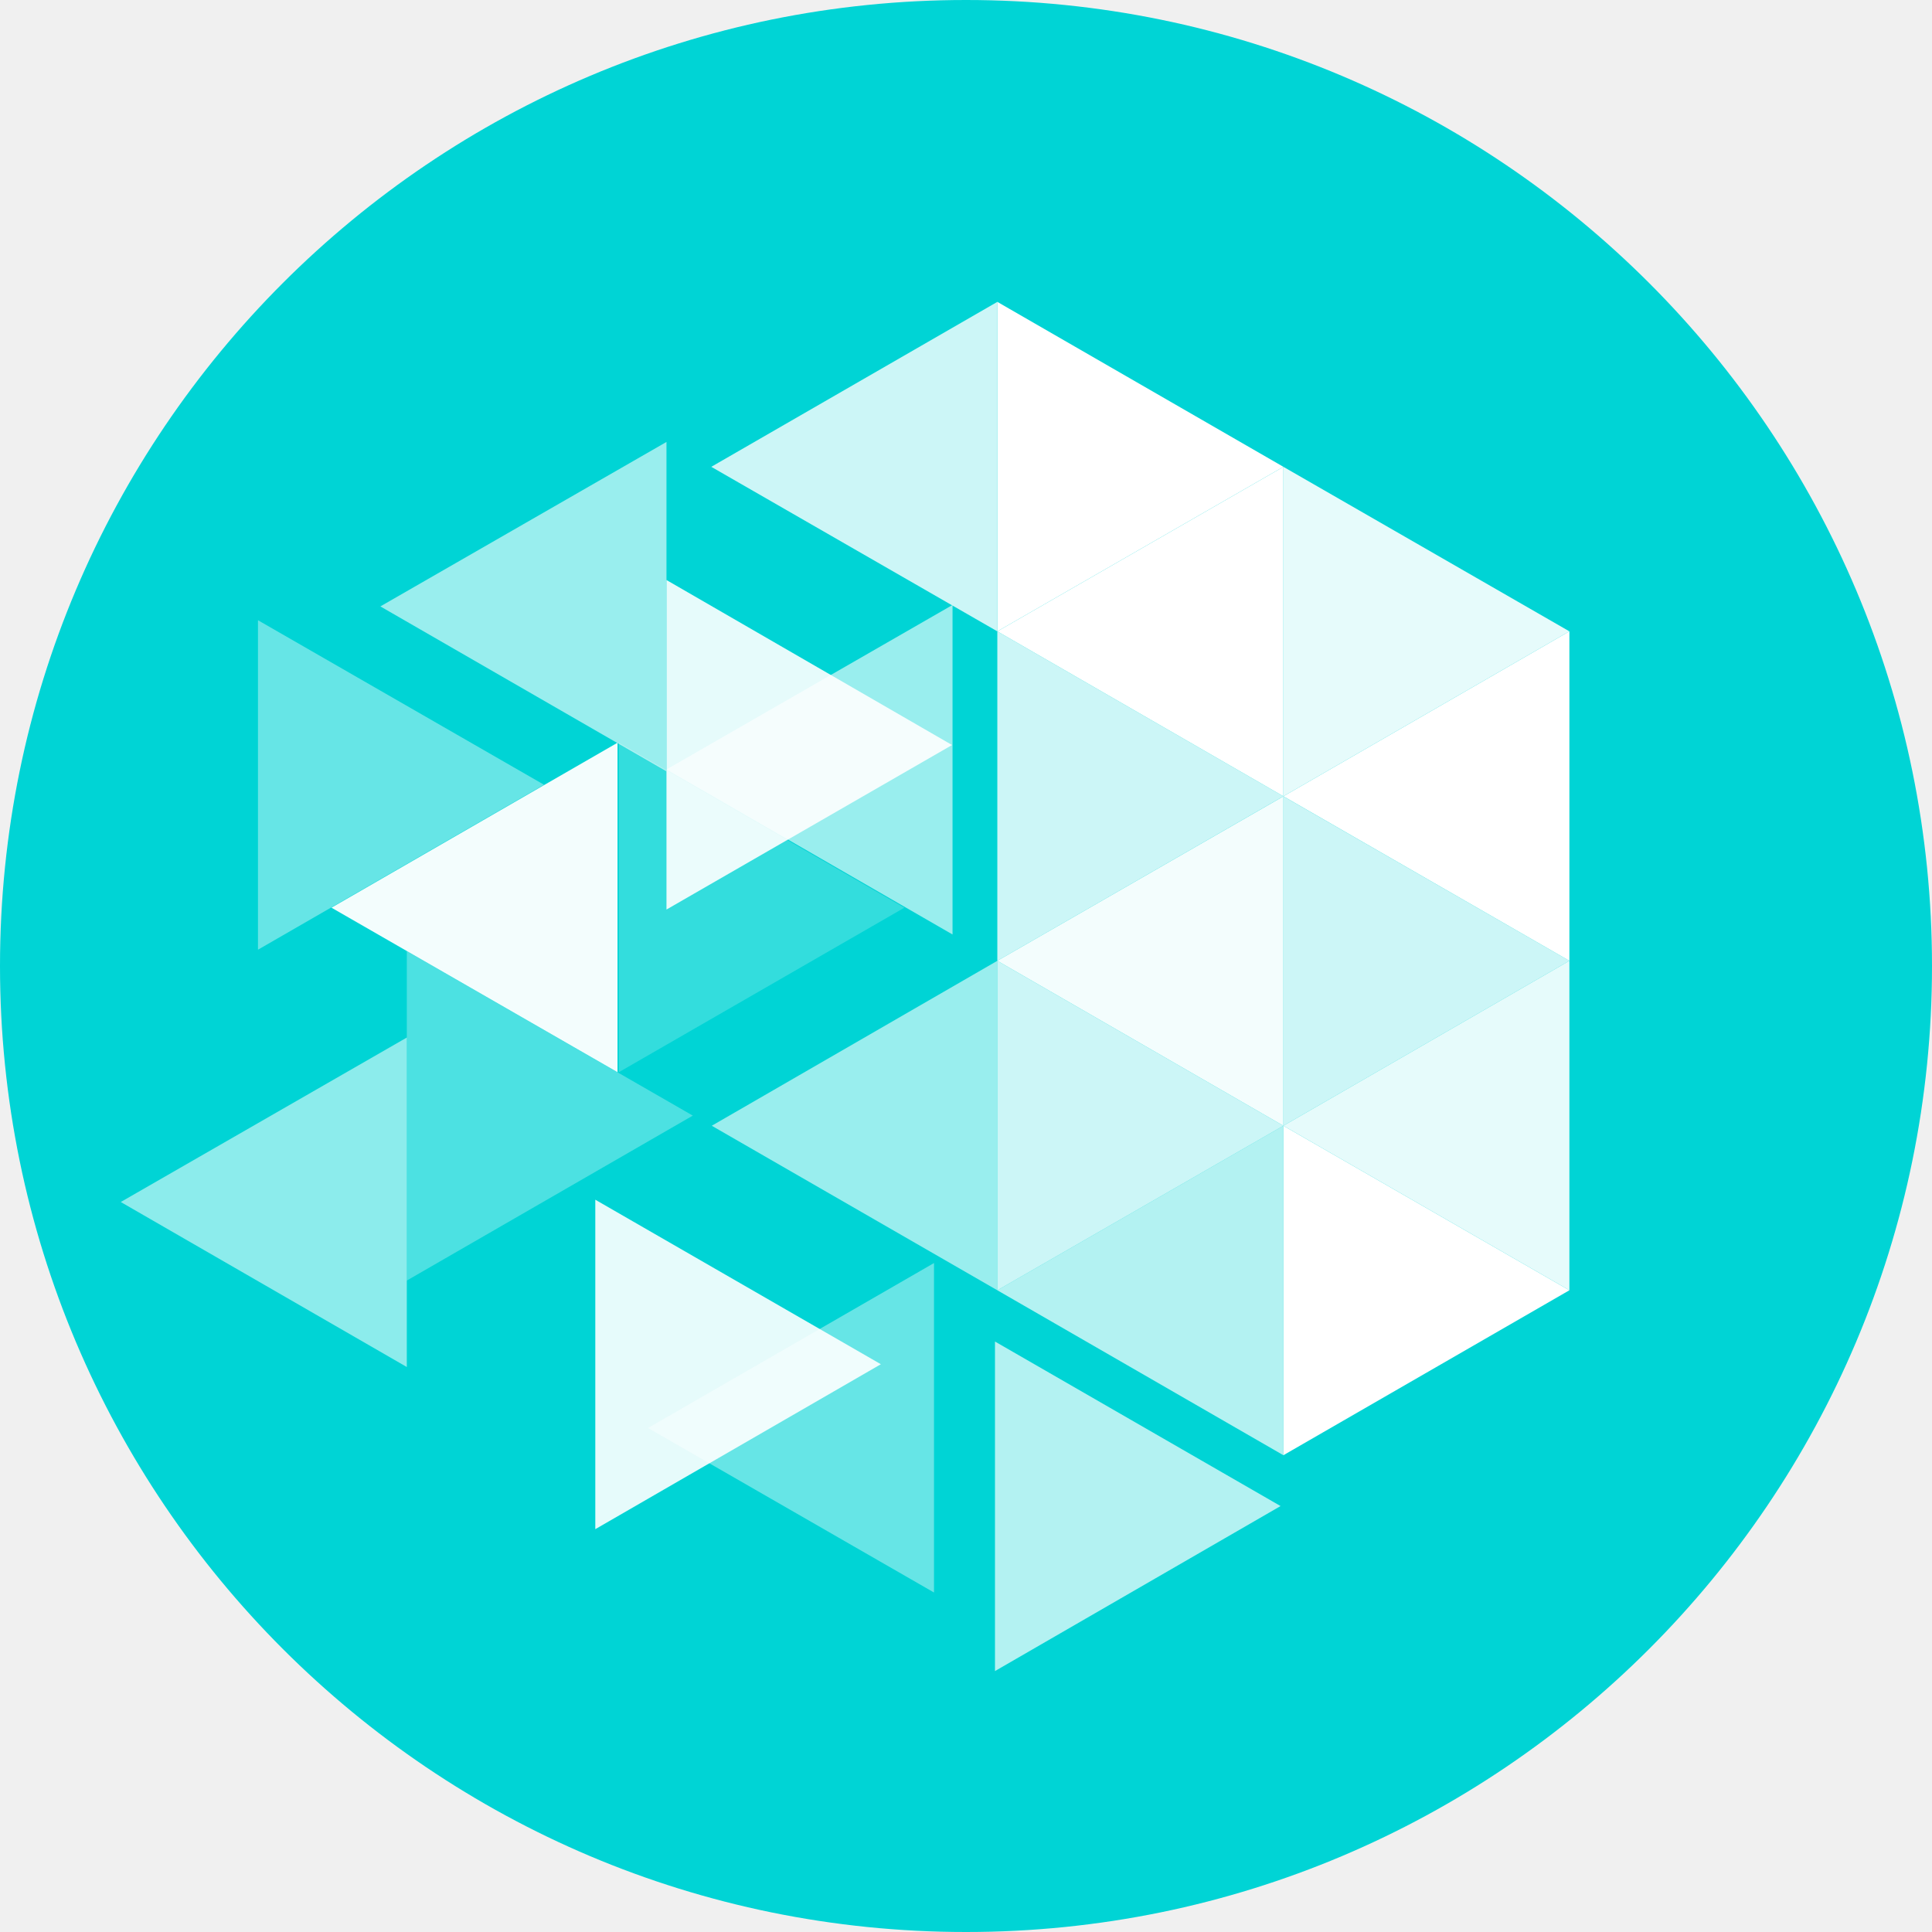
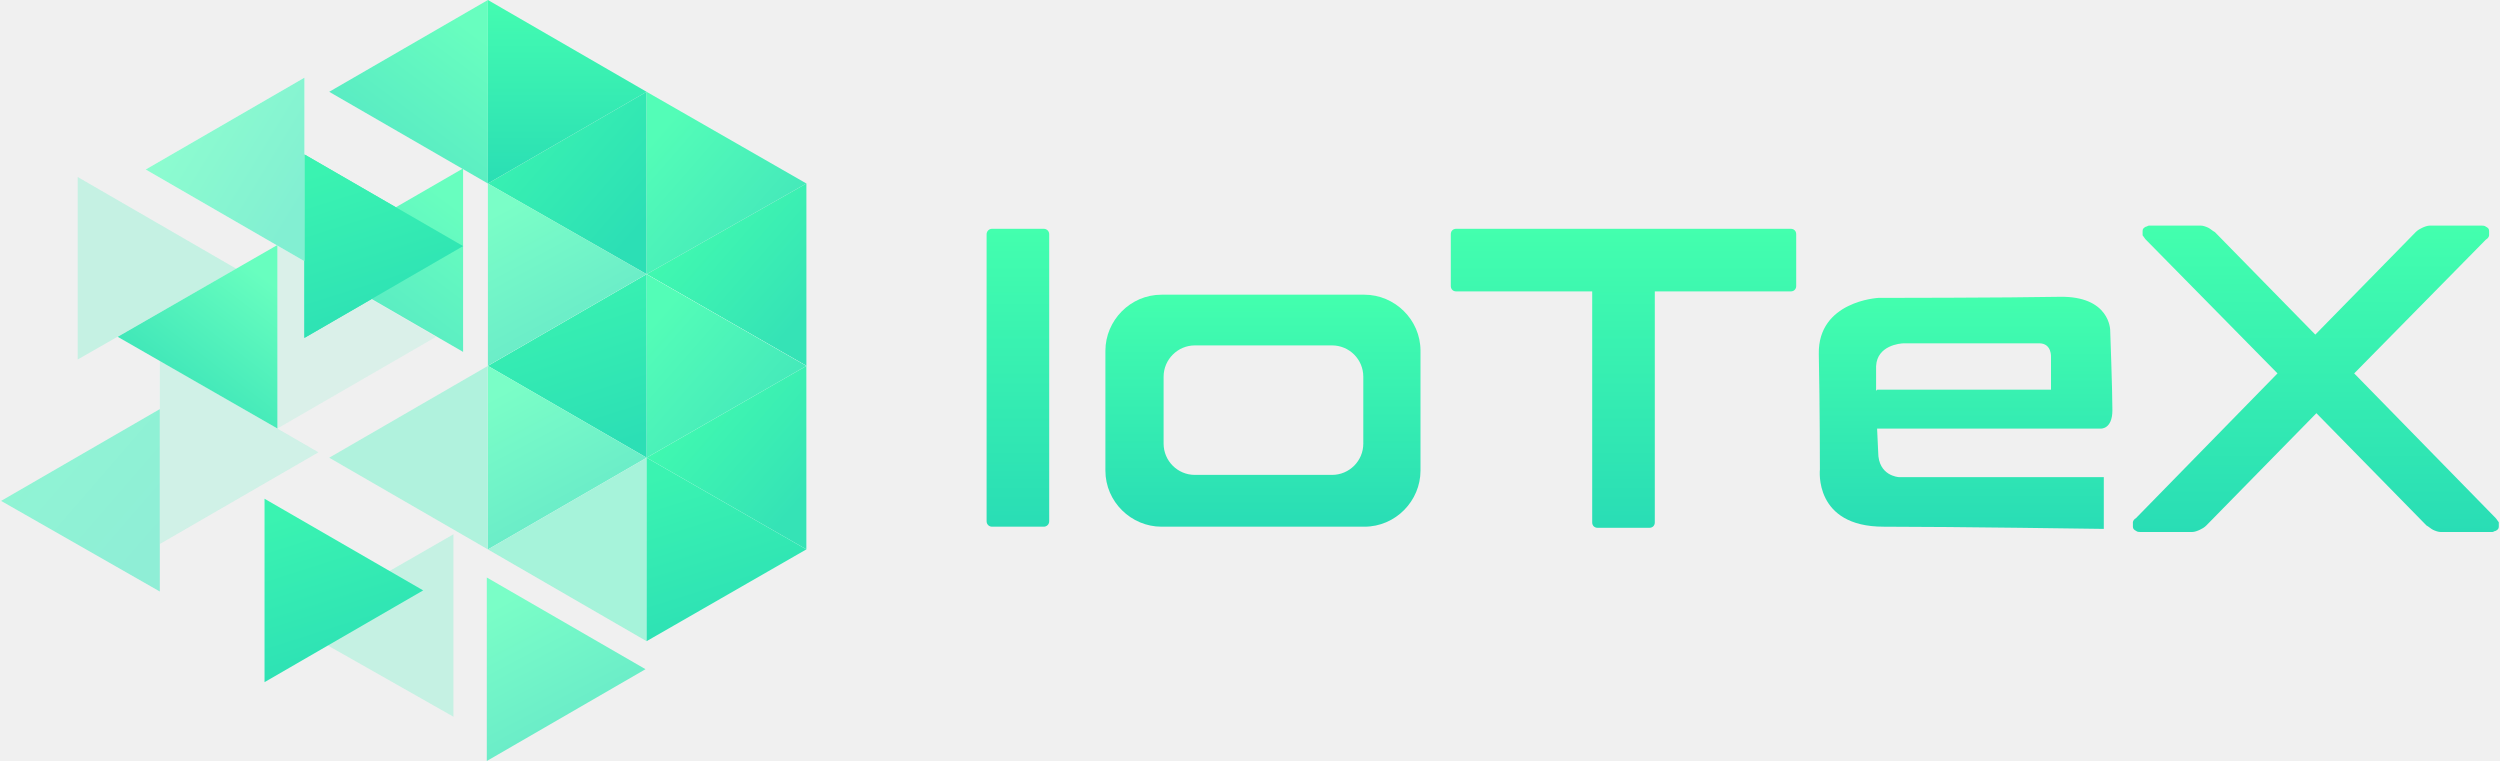
- <svg xmlns="http://www.w3.org/2000/svg" width="32" height="32" viewBox="0 0 32 32">
-   <g fill="none">
-     <circle cx="16" cy="16" r="16" fill="#00D4D5" />
-     <g fill="#FFF">
-       <path d="M16.519 5v5.457l4.738-2.725z" />
-       <path opacity=".9" d="M21.257 7.732v5.457l4.737-2.732z" />
-       <path opacity=".8" d="M16.519 10.457v5.457l4.738-2.725zm4.738 2.733v5.456l4.737-2.732z" />
-       <path opacity=".8" d="M16.519 15.914v5.457l4.738-2.725z" />
-       <path d="M21.257 18.646v5.457l4.737-2.732z" />
-       <path opacity=".4" d="M4.273 10.273v5.457l4.738-2.732z" />
-       <path opacity=".2" d="M10.25 12.302v5.457l4.73-2.725z" />
-       <path opacity=".3" d="M6.738 15.753v5.457l4.737-2.732z" />
-       <path opacity=".9" d="M9.86 19.871v5.457l4.73-2.732z" />
-       <path opacity=".7" d="M16.48 22.22v5.458l4.73-2.733z" />
-       <path opacity=".9" d="M11.039 9.607v5.458l4.73-2.725z" />
-       <path opacity=".8" d="M16.519 5v5.457l-4.738-2.725z" />
-       <path opacity=".6" d="M11.039 7.32v5.456L6.3 10.044z" />
-       <path opacity=".6" d="M15.777 10.02v5.458l-4.738-2.733z" />
-       <path opacity=".95" d="M10.228 12.302v5.457L5.49 15.034z" />
-       <path opacity=".6" d="M16.519 15.914v5.457l-4.73-2.725z" />
-       <path opacity=".55" d="M6.738 17.185v5.457L2 19.909z" />
-       <path d="M25.994 10.457v5.457l-4.737-2.725z" />
-       <path opacity=".95" d="M21.257 13.19v5.456l-4.738-2.732z" />
-       <path opacity=".9" d="M25.994 15.914v5.457l-4.737-2.725z" />
-       <path opacity=".7" d="M21.257 18.646v5.457l-4.738-2.732z" />
-       <path opacity=".4" d="M15.47 20.92v5.457l-4.737-2.725z" />
-       <path d="M21.257 7.732v5.457l-4.738-2.732z" />
+ <svg xmlns="http://www.w3.org/2000/svg" version="1.1" id="Layer_1" x="0px" y="0px" viewBox="0 0 2500 761" style="enable-background:new 0 0 2500 761;" xml:space="preserve">
+   <style type="text/css">
+ 	.st0{fill-rule:evenodd;clip-rule:evenodd;fill:url(#SVGID_1_);}
+ 	.st1{fill-rule:evenodd;clip-rule:evenodd;fill:url(#SVGID_00000133522120302171698860000016601064775930000268_);}
+ 	.st2{fill-rule:evenodd;clip-rule:evenodd;fill:url(#SVGID_00000088845390812835080580000002508592940381746589_);}
+ 	.st3{fill-rule:evenodd;clip-rule:evenodd;fill:url(#SVGID_00000145051756073985086720000006940477429754054302_);}
+ 	.st4{fill-rule:evenodd;clip-rule:evenodd;fill:url(#SVGID_00000041285833218917377840000005342866417688115075_);}
+ 	.st5{fill:url(#SVGID_00000040546209236742181870000004458483108497491372_);}
+ 	.st6{fill:#FFFFFF;}
+ 	.st7{fill:#86F4D0;fill-opacity:0.4;}
+ 	.st8{fill:#86F4D0;fill-opacity:0.2;}
+ 	.st9{fill:#86F4D0;fill-opacity:0.302;}
+ 	.st10{fill:#FFFFFF;fill-opacity:0.902;}
+ 	.st11{fill:url(#SVGID_00000151518332666492522450000007624867216499638975_);fill-opacity:0.902;}
+ 	.st12{fill:#FFFFFF;fill-opacity:0.6;}
+ 	.st13{fill:#86F4D0;fill-opacity:0.6;}
+ 	.st14{fill:url(#SVGID_00000024690199850820842720000003580407225205031300_);}
+ 	.st15{fill:#86F4D0;fill-opacity:0.702;}
+ 	.st16{fill:url(#SVGID_00000104694946956766314670000002862029984391335556_);}
+ 	.st17{fill:url(#SVGID_00000110429242701083603970000012947081606625568442_);}
+ 	.st18{fill:url(#SVGID_00000039840359707548652260000017403273087560334781_);}
+ 	.st19{fill:url(#SVGID_00000092430678088087091150000014957941606137116820_);}
+ 	.st20{fill:url(#SVGID_00000059991889636716183350000006880317383127404163_);}
+ 	.st21{fill:url(#SVGID_00000024713722194878079700000005399919258413253261_);}
+ 	.st22{fill:url(#SVGID_00000016037604330573557260000010254314746690508937_);}
+ 	.st23{fill:url(#SVGID_00000009584762393447368010000015932559693920929695_);}
+ 	.st24{fill:url(#SVGID_00000039113660239852448930000012037766990347813817_);}
+ 	.st25{fill:url(#SVGID_00000029028003232605248490000011369901608090272141_);}
+ 	.st26{fill:url(#SVGID_00000127742845011977663880000016577784538707528357_);}
+ 	.st27{fill:url(#SVGID_00000103959931169303548810000014470772411148892816_);}
+ 	.st28{fill:url(#SVGID_00000063628794987063581640000006165222899407822496_);}
+ 	.st29{fill:url(#SVGID_00000023266633000967175870000000427774846892897721_);}
+ 	.st30{fill:url(#SVGID_00000031195534213739686070000010085715333888769197_);}
+ 	.st31{fill:url(#SVGID_00000130612303847721289790000001846744471368718514_);}
+ </style>
+   <g id="Layer_x0020_1">
+     <g id="_2680130909472">
+       <g>
+         <linearGradient id="SVGID_1_" gradientUnits="userSpaceOnUse" x1="1012.055" y1="264.241" x2="1012.055" y2="541.241" gradientTransform="matrix(1.0794 0 0 -1.0794 -74.5234 813.0734)">
+           <stop offset="0" style="stop-color:#29DDB5" />
+           <stop offset="1" style="stop-color:#43FFAE" />
+         </linearGradient>
+         <path class="st0" d="M992,228.8h51.8c3,0,5.4,2.4,5.4,5.4v287.1c0,3-2.4,5.4-5.4,5.4H992c-3,0-5.4-2.4-5.4-5.4V234.2     C986.6,231.3,989,228.8,992,228.8z" />
+         <linearGradient id="SVGID_00000047036635138120523950000004927300683102810766_" gradientUnits="userSpaceOnUse" x1="1239.055" y1="266.241" x2="1239.055" y2="480.241" gradientTransform="matrix(1.0794 0 0 -1.0794 -74.5234 813.0734)">
+           <stop offset="0" style="stop-color:#29DDB5" />
+           <stop offset="1" style="stop-color:#43FFAE" />
+         </linearGradient>
+         <path style="fill-rule:evenodd;clip-rule:evenodd;fill:url(#SVGID_00000047036635138120523950000004927300683102810766_);" d="     M1161.5,294.7h202.9c30.2,0,56.1,24.8,56.1,56.1v119.8c0,30.2-24.8,56.1-56.1,56.1h-202.9c-30.2,0-56.1-24.8-56.1-56.1V350.8     C1105.4,320.6,1130.2,294.7,1161.5,294.7z M1194.9,345.4H1332c17.3,0,31.3,14,31.3,31.3v66.9c0,17.3-14,31.3-31.3,31.3h-137.1     c-17.3,0-31.3-14-31.3-31.3v-66.9C1163.6,359.5,1177.7,345.4,1194.9,345.4z" />
+         <linearGradient id="SVGID_00000127018898129967288640000005587568697306605989_" gradientUnits="userSpaceOnUse" x1="1573.055" y1="264.241" x2="1573.055" y2="541.241" gradientTransform="matrix(1.0794 0 0 -1.0794 -74.5234 813.0734)">
+           <stop offset="0" style="stop-color:#29DDB5" />
+           <stop offset="1" style="stop-color:#43FFAE" />
+         </linearGradient>
+         <path style="fill-rule:evenodd;clip-rule:evenodd;fill:url(#SVGID_00000127018898129967288640000005587568697306605989_);" d="     M1597.6,228.8h51.8h141.4c3.2,0,5.4,2.2,5.4,5.4V286c0,3.2-2.2,5.4-5.4,5.4h-136v231c0,3.2-2.2,5.4-5.4,5.4h-51.8     c-3.2,0-5.4-2.2-5.4-5.4v-231h-136c-3.2,0-5.4-2.2-5.4-5.4v-51.8c0-3.2,2.2-5.4,5.4-5.4H1597.6z" />
+         <linearGradient id="SVGID_00000051353881764327176490000006503989830934087854_" gradientUnits="userSpaceOnUse" x1="2214.555" y1="260.241" x2="2214.555" y2="544.241" gradientTransform="matrix(1.0794 0 0 -1.0794 -74.5234 813.0734)">
+           <stop offset="0" style="stop-color:#29DDB5" />
+           <stop offset="1" style="stop-color:#43FFAE" />
+         </linearGradient>
+         <path style="fill-rule:evenodd;clip-rule:evenodd;fill:url(#SVGID_00000051353881764327176490000006503989830934087854_);" d="     M2429.8,225.6h51.8c1.1,0,3.2,0,4.3,1.1c2.2,1.1,3.2,2.2,3.2,4.3c0,1.1,0,3.2,0,4.3l0,0c0,1.1-1.1,3.2-3.2,4.3l-131.7,133.8     l141.4,144.6c1.1,1.1,2.2,3.2,3.2,4.3c0,0,0,0,0,1.1c0,1.1,0,2.2,0,3.2c0,2.2-1.1,3.2-3.2,4.3l0,0c-1.1,0-2.2,1.1-3.2,1.1h-51.8     c-2.2,0-5.4-1.1-7.6-2.2c-2.2-1.1-4.3-3.2-6.5-4.3l-110.1-112.3l-110.1,112.3c-2.2,2.2-4.3,3.2-6.5,4.3c-2.2,1.1-5.4,2.2-7.6,2.2     h-51.8c-1.1,0-3.2,0-4.3-1.1l0,0c-2.2-1.1-3.2-2.2-3.2-4.3c0-1.1,0-3.2,0-4.3c0-1.1,1.1-3.2,3.2-4.3l141.4-144.6l-131.7-133.8     c-1.1-1.1-2.2-3.2-3.2-4.3c0,0,0,0,0-1.1s0-2.2,0-3.2c0-2.2,1.1-3.2,3.2-4.3l0,0c1.1,0,2.2-1.1,3.2-1.1h51.8     c2.2,0,5.4,1.1,7.6,2.2s4.3,3.2,6.5,4.3l100.4,102.5l100.4-102.5c2.2-2.2,4.3-3.2,6.5-4.3     C2424.4,226.7,2427.7,225.6,2429.8,225.6z" />
+         <linearGradient id="SVGID_00000003785861168838507590000000201213140581341600_" gradientUnits="userSpaceOnUse" x1="1890.049" y1="265.241" x2="1890.049" y2="479.241" gradientTransform="matrix(1.0794 0 0 -1.0794 -74.5234 813.0734)">
+           <stop offset="0" style="stop-color:#29DDB5" />
+           <stop offset="1" style="stop-color:#43FFAE" />
+         </linearGradient>
+         <path style="fill-rule:evenodd;clip-rule:evenodd;fill:url(#SVGID_00000003785861168838507590000000201213140581341600_);" d="     M2103.8,526.8v-49.7h-205.1c0,0-20.5-1.1-20.5-24.8c-1.1-23.7-1.1-23.7-1.1-23.7h223.4c0,0,11.9,1.1,11.9-18.4     c0-19.4-2.2-79.9-2.2-79.9s0-34.5-50.7-33.5s-181.3,1.1-181.3,1.1s-60.4,3.2-59.4,56.1c1.1,54,1.1,115.5,1.1,115.5     s-6.5,57.2,63.7,57.2c70.2,0,220.2,2.2,220.2,2.2V526.8z M1877.2,389.7h173.8v-32.4c0,0,1.1-14-11.9-14s-129.5,0-134.9,0     c-4.3,0-27,2.2-28.1,22.7v24.8L1877.2,389.7z" />
+       </g>
+       <g>
+         <linearGradient id="SVGID_00000166657076358534736050000016623953839872649401_" gradientUnits="userSpaceOnUse" x1="594.555" y1="583.241" x2="594.555" y2="753.241" gradientTransform="matrix(1.0794 0 0 -1.0794 -74.5234 813.0734)">
+           <stop offset="0" style="stop-color:#2ADEB4" />
+           <stop offset="1" style="stop-color:#44FCB1" />
+         </linearGradient>
+         <polygon style="fill:url(#SVGID_00000166657076358534736050000016623953839872649401_);" points="487.9,0 487.9,183.5      646.6,91.8    " />
+         <polygon class="st6" points="646.6,457.7 646.6,641.2 806.4,549.4    " />
+         <polygon class="st7" points="77.7,177 77.7,359.5 236.4,268.8    " />
+         <polygon class="st8" points="277.4,245 277.4,428.5 436.1,336.8    " />
+         <polygon class="st9" points="159.8,360.5 159.8,544 318.4,452.3    " />
+         <polygon class="st10" points="264.5,498.7 264.5,682.2 423.2,590.4    " />
+         <linearGradient id="SVGID_00000130621487234134262180000004497329404696449694_" gradientUnits="userSpaceOnUse" x1="386.758" y1="601.322" x2="437.758" y2="441.322" gradientTransform="matrix(1.0794 0 0 -1.0794 -74.5234 813.0734)">
+           <stop offset="0" style="stop-color:#3AF3B1" />
+           <stop offset="1" style="stop-color:#2CDFB5" />
+         </linearGradient>
+         <polygon style="fill:url(#SVGID_00000130621487234134262180000004497329404696449694_);fill-opacity:0.902;" points="     304.4,154.4 304.4,337.9 463.1,246.1    " />
+         <polygon class="st12" points="304.4,77.7 304.4,261.2 145.7,169.5    " />
+         <polygon class="st13" points="487.9,365.9 487.9,549.4 329.2,457.7    " />
+         <linearGradient id="SVGID_00000159460382849197499940000001227767841549518500_" gradientUnits="userSpaceOnUse" x1="704.11" y1="574.363" x2="822.11" y2="471.363" gradientTransform="matrix(1.0794 0 0 -1.0794 -74.5234 813.0734)">
+           <stop offset="0" style="stop-color:#42FCAF" />
+           <stop offset="1" style="stop-color:#35E3B6" />
+         </linearGradient>
+         <polygon style="fill:url(#SVGID_00000159460382849197499940000001227767841549518500_);" points="806.4,183.5 806.4,365.9      646.6,274.2    " />
+         <polygon class="st15" points="646.6,457.7 646.6,641.2 487.9,549.4    " />
+         <polygon class="st7" points="453.4,534.3 453.4,716.7 293.6,626.1    " />
+         <linearGradient id="SVGID_00000057860229093686574050000001026791718175190669_" gradientUnits="userSpaceOnUse" x1="555.838" y1="659.253" x2="674.838" y2="556.253" gradientTransform="matrix(1.0794 0 0 -1.0794 -74.5234 813.0734)">
+           <stop offset="0" style="stop-color:#3AF3B1" />
+           <stop offset="1" style="stop-color:#2CDFB5" />
+         </linearGradient>
+         <polygon style="fill:url(#SVGID_00000057860229093686574050000001026791718175190669_);" points="646.6,91.8 646.6,274.2      487.9,183.5    " />
+         <linearGradient id="SVGID_00000072991184330962513780000002135584530245894787_" gradientUnits="userSpaceOnUse" x1="104.838" y1="365.253" x2="223.838" y2="262.253" gradientTransform="matrix(1.0794 0 0 -1.0794 -74.5234 813.0734)">
+           <stop offset="0" style="stop-color:#90F5D4" />
+           <stop offset="1" style="stop-color:#8FEED6" />
+         </linearGradient>
+         <polygon style="fill:url(#SVGID_00000072991184330962513780000002135584530245894787_);" points="159.8,409.1 159.8,591.5      1.1,500.9    " />
+         <linearGradient id="SVGID_00000162315271599691943620000012359230643157773489_" gradientUnits="userSpaceOnUse" x1="662" y1="611.12" x2="780" y2="508.12" gradientTransform="matrix(1.0794 0 0 -1.0794 -74.5234 813.0734)">
+           <stop offset="0" style="stop-color:#53FDB7" />
+           <stop offset="1" style="stop-color:#43E6BB" />
+         </linearGradient>
+         <polygon style="fill:url(#SVGID_00000162315271599691943620000012359230643157773489_);" points="646.6,91.8 646.6,274.2      806.4,183.5    " />
+         <polygon class="st6" points="806.4,549.4 806.4,365.9 646.6,457.7    " />
+         <linearGradient id="SVGID_00000018938098308511923570000017764730634282692495_" gradientUnits="userSpaceOnUse" x1="538.145" y1="561.607" x2="616.145" y2="416.607" gradientTransform="matrix(1.0794 0 0 -1.0794 -74.5234 813.0734)">
+           <stop offset="0" style="stop-color:#7AFEC7" />
+           <stop offset="1" style="stop-color:#66E7C9" />
+         </linearGradient>
+         <polygon style="fill:url(#SVGID_00000018938098308511923570000017764730634282692495_);" points="487.9,183.5 487.9,365.9      646.6,274.2    " />
+         <polygon class="st6" points="487.9,549.4 487.9,365.9 646.6,457.7    " />
+         <polygon class="st6" points="646.6,457.7 646.6,274.2 806.4,365.9    " />
+         <polygon class="st6" points="646.6,457.7 646.6,274.2 487.9,365.9    " />
+         <linearGradient id="SVGID_00000060011948931112391510000015601001029254812334_" gradientUnits="userSpaceOnUse" x1="662.248" y1="441.404" x2="780.248" y2="338.404" gradientTransform="matrix(1.0794 0 0 -1.0794 -74.5234 813.0734)">
+           <stop offset="0" style="stop-color:#53FDB7" />
+           <stop offset="1" style="stop-color:#43E6BB" />
+         </linearGradient>
+         <polygon style="fill:url(#SVGID_00000060011948931112391510000015601001029254812334_);" points="646.6,274.2 646.6,457.7      806.4,365.9    " />
+         <linearGradient id="SVGID_00000031183777523267441190000015141983672753900432_" gradientUnits="userSpaceOnUse" x1="581.353" y1="498.161" x2="632.353" y2="338.161" gradientTransform="matrix(1.0794 0 0 -1.0794 -74.5234 813.0734)">
+           <stop offset="0" style="stop-color:#3AF3B1" />
+           <stop offset="1" style="stop-color:#2CDFB5" />
+         </linearGradient>
+         <polygon style="fill:url(#SVGID_00000031183777523267441190000015141983672753900432_);" points="646.6,274.2 646.6,457.7      487.9,365.9    " />
+         <linearGradient id="SVGID_00000085964377893222040280000009920484228538916009_" gradientUnits="userSpaceOnUse" x1="703.862" y1="405.079" x2="821.863" y2="302.079" gradientTransform="matrix(1.0794 0 0 -1.0794 -74.5234 813.0734)">
+           <stop offset="0" style="stop-color:#42FCAF" />
+           <stop offset="1" style="stop-color:#35E3B6" />
+         </linearGradient>
+         <polygon style="fill:url(#SVGID_00000085964377893222040280000009920484228538916009_);" points="806.4,365.9 806.4,549.4      646.6,457.7    " />
+         <linearGradient id="SVGID_00000039829841457614539180000009231503188341952687_" gradientUnits="userSpaceOnUse" x1="538.002" y1="392.597" x2="616.002" y2="246.597" gradientTransform="matrix(1.0794 0 0 -1.0794 -74.5234 813.0734)">
+           <stop offset="0" style="stop-color:#7AFEC7" />
+           <stop offset="1" style="stop-color:#66E7C9" />
+         </linearGradient>
+         <polygon style="fill:url(#SVGID_00000039829841457614539180000009231503188341952687_);" points="487.9,365.9 487.9,549.4      646.6,457.7    " />
+         <linearGradient id="SVGID_00000085242998086183352580000010757006454973284002_" gradientUnits="userSpaceOnUse" x1="704.956" y1="320.46" x2="754.956" y2="160.46" gradientTransform="matrix(1.0794 0 0 -1.0794 -74.5234 813.0734)">
+           <stop offset="0" style="stop-color:#3AF3B1" />
+           <stop offset="1" style="stop-color:#2CDFB5" />
+         </linearGradient>
+         <polygon style="fill:url(#SVGID_00000085242998086183352580000010757006454973284002_);" points="646.6,457.7 646.6,641.2      806.4,549.4    " />
+         <linearGradient id="SVGID_00000109002976051743466150000017422076897223840135_" gradientUnits="userSpaceOnUse" x1="349.758" y1="282.322" x2="400.758" y2="122.322" gradientTransform="matrix(1.0794 0 0 -1.0794 -74.5234 813.0734)">
+           <stop offset="0" style="stop-color:#3AF3B1" />
+           <stop offset="1" style="stop-color:#2CDFB5" />
+         </linearGradient>
+         <polygon style="fill:url(#SVGID_00000109002976051743466150000017422076897223840135_);" points="264.5,498.7 264.5,682.2      423.2,590.4    " />
+         <linearGradient id="SVGID_00000025438605674633711930000012805067071113374911_" gradientUnits="userSpaceOnUse" x1="419.71" y1="588.71" x2="516.71" y2="717.71" gradientTransform="matrix(1.0794 0 0 -1.0794 -74.5234 813.0734)">
+           <stop offset="0" style="stop-color:#56E7C4" />
+           <stop offset="1" style="stop-color:#68FEBF" />
+         </linearGradient>
+         <polygon style="fill:url(#SVGID_00000025438605674633711930000012805067071113374911_);" points="487.9,0 487.9,183.5      329.2,91.8    " />
+         <linearGradient id="SVGID_00000148632741523441514400000013680487786252440250_" gradientUnits="userSpaceOnUse" x1="223.768" y1="361.506" x2="321.768" y2="490.506" gradientTransform="matrix(1.0794 0 0 -1.0794 -74.5234 813.0734)">
+           <stop offset="0" style="stop-color:#36E1B7" />
+           <stop offset="1" style="stop-color:#68FEBF" />
+         </linearGradient>
+         <polygon style="fill:url(#SVGID_00000148632741523441514400000013680487786252440250_);" points="277.4,245 277.4,428.5      117.7,336.8    " />
+         <linearGradient id="SVGID_00000112599644983010558190000018165830739344095417_" gradientUnits="userSpaceOnUse" x1="396.71" y1="432.71" x2="493.71" y2="561.71" gradientTransform="matrix(1.0794 0 0 -1.0794 -74.5234 813.0734)">
+           <stop offset="0" style="stop-color:#56E7C4" />
+           <stop offset="1" style="stop-color:#68FEBF" />
+         </linearGradient>
+         <polygon style="fill:url(#SVGID_00000112599644983010558190000018165830739344095417_);" points="463.1,168.4 463.1,351.9      304.4,260.1    " />
+         <linearGradient id="SVGID_00000157308720557662888200000006616598532650270371_" gradientUnits="userSpaceOnUse" x1="386.758" y1="601.322" x2="437.758" y2="441.322" gradientTransform="matrix(1.0794 0 0 -1.0794 -74.5234 813.0734)">
+           <stop offset="0" style="stop-color:#3AF3B1" />
+           <stop offset="1" style="stop-color:#2CDFB5" />
+         </linearGradient>
+         <polygon style="fill:url(#SVGID_00000157308720557662888200000006616598532650270371_);" points="304.4,154.4 304.4,337.9      463.1,246.1    " />
+         <linearGradient id="SVGID_00000150071056607933334080000005085489254556423573_" gradientUnits="userSpaceOnUse" x1="361.959" y1="587.197" x2="230.959" y2="667.197" gradientTransform="matrix(1.0794 0 0 -1.0794 -74.5234 813.0734)">
+           <stop offset="0" style="stop-color:#82EFD2" />
+           <stop offset="1" style="stop-color:#8EFECF" />
+         </linearGradient>
+         <polygon style="fill:url(#SVGID_00000150071056607933334080000005085489254556423573_);" points="304.4,77.7 304.4,261.2      145.7,169.5    " />
+         <linearGradient id="SVGID_00000083079218479551096240000004118762562503288465_" gradientUnits="userSpaceOnUse" x1="537.519" y1="196.993" x2="614.519" y2="50.993" gradientTransform="matrix(1.0794 0 0 -1.0794 -74.5234 813.0734)">
+           <stop offset="0" style="stop-color:#7AFEC7" />
+           <stop offset="1" style="stop-color:#66E7C9" />
+         </linearGradient>
+         <polygon style="fill:url(#SVGID_00000083079218479551096240000004118762562503288465_);" points="486.8,577.5 486.8,761      645.5,669.2    " />
+       </g>
    </g>
  </g>
</svg>
